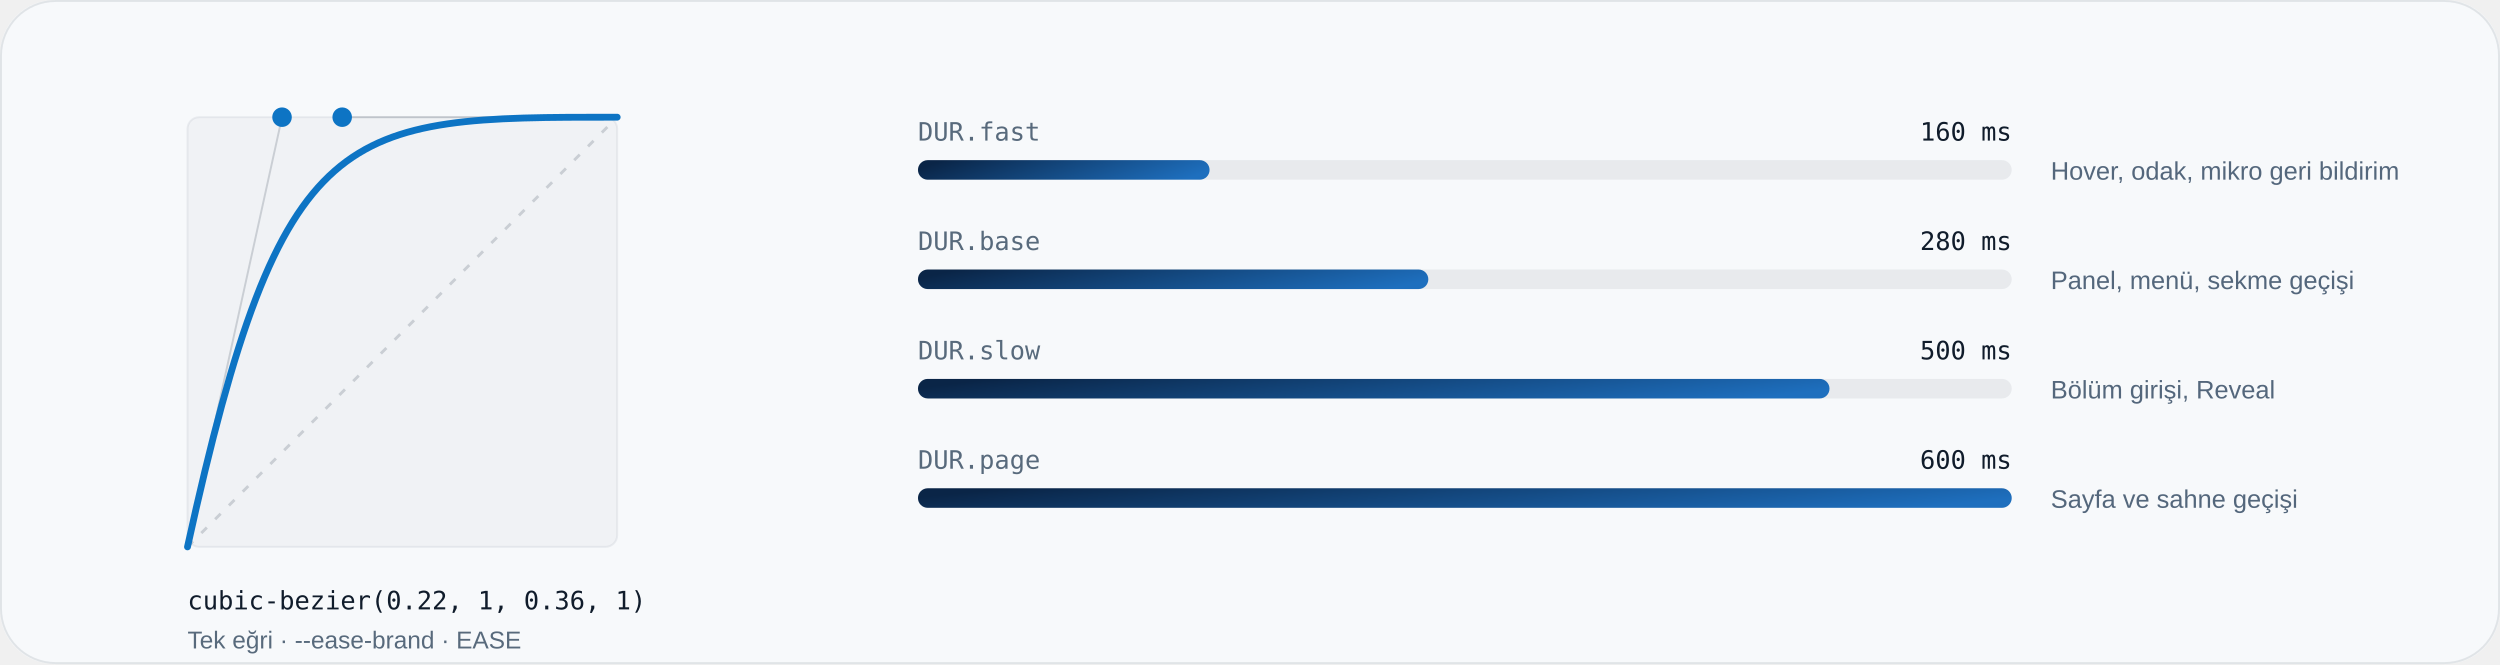
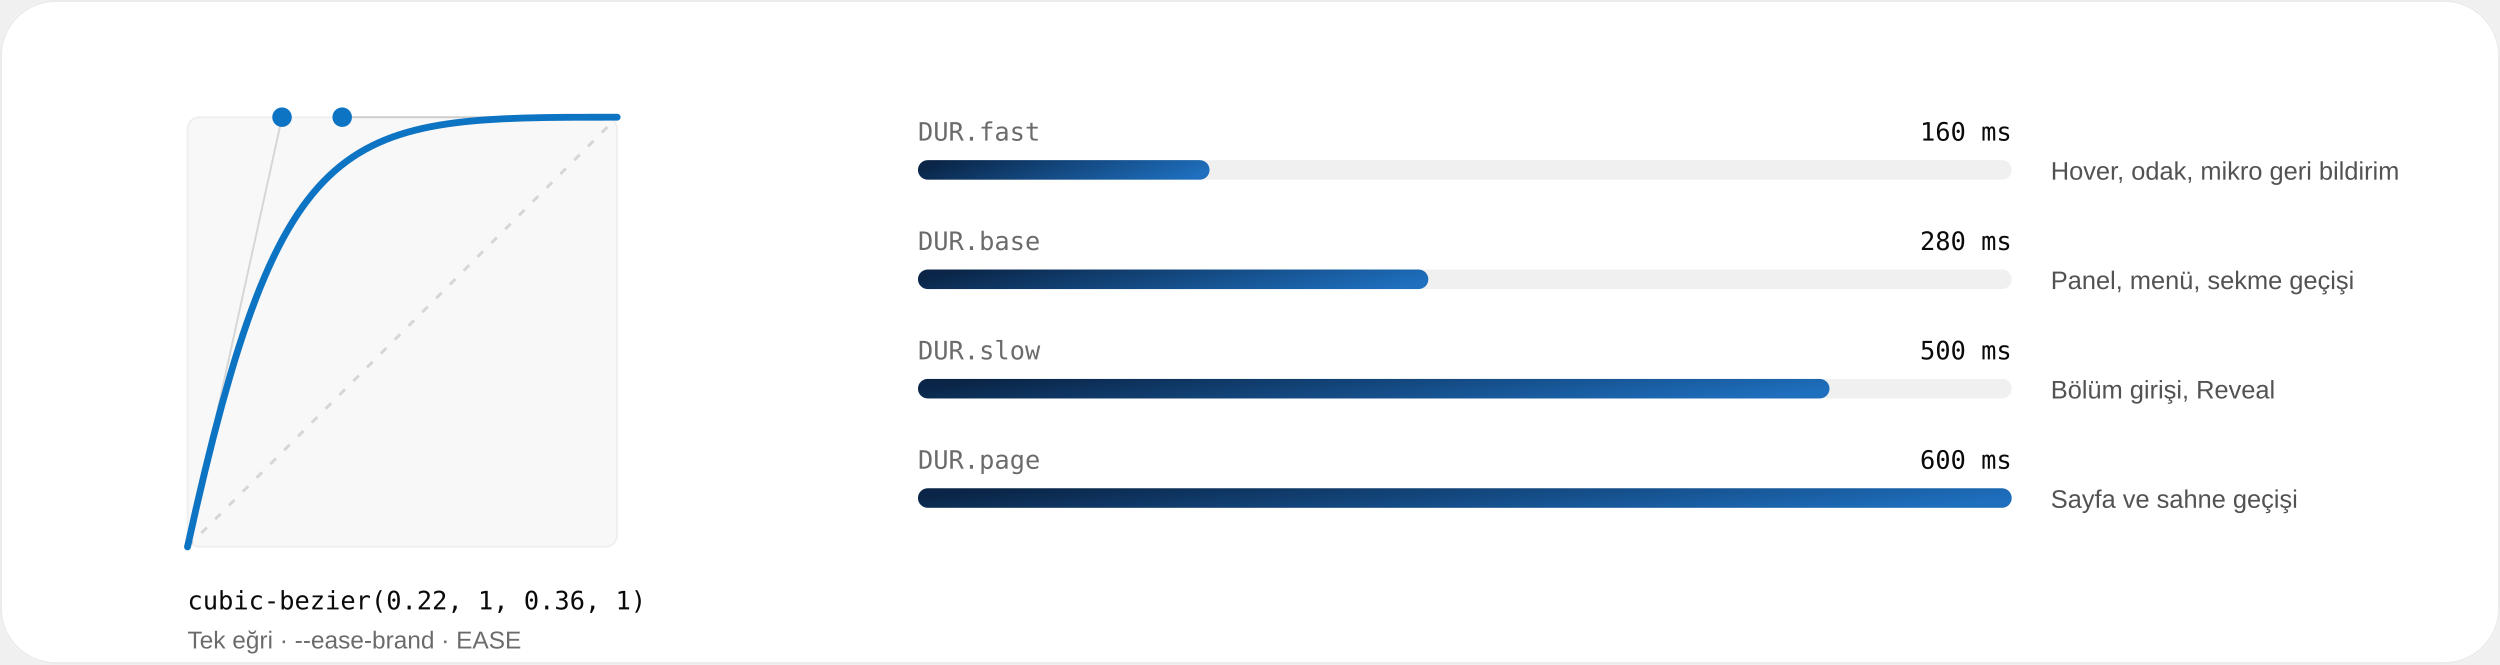
<svg xmlns="http://www.w3.org/2000/svg" width="1280" height="340" viewBox="0 0 1280 340" role="img" aria-label="Marka eğrisi cubic-bezier(0.22, 1, 0.36, 1) ve süre tablosu">
  <defs>
    <linearGradient id="bar" x1="0.008" y1="0.413" x2="0.992" y2="0.587">
      <stop offset="0%" stop-color="#0a2547" />
      <stop offset="100%" stop-color="#1e6fbe" />
    </linearGradient>
  </defs>
-   <rect width="1280" height="340" rx="28" fill="#f7f9fb" />
-   <rect x="0.5" y="0.5" width="1279" height="339" rx="28" fill="none" stroke="rgb(16,32,52)" stroke-opacity="0.1" />
-   <rect x="96" y="60" width="220" height="220" rx="6" fill="rgb(16,32,52)" fill-opacity="0.028" stroke="rgb(16,32,52)" stroke-opacity="0.06" />
-   <path d="M 96.0 280.0 L 316.0 60.0" fill="none" stroke="rgb(16,32,52)" stroke-opacity="0.17" stroke-dasharray="4 6" stroke-width="1.5" />
-   <line x1="96" y1="280" x2="144.4" y2="60.0" stroke="rgb(16,32,52)" stroke-opacity="0.17" />
-   <line x1="316" y1="60" x2="175.2" y2="60.0" stroke="rgb(16,32,52)" stroke-opacity="0.17" />
+   <rect width="1280" height="340" rx="28" fill="#ffffff" />
+   <rect x="0.5" y="0.5" width="1279" height="339" rx="28" fill="none" stroke="rgb(0,0,0)" stroke-opacity="0.08" />
+   <rect x="96" y="60" width="220" height="220" rx="6" fill="rgb(0,0,0)" fill-opacity="0.03" stroke="rgb(0,0,0)" stroke-opacity="0.05" />
+   <path d="M 96.0 280.0 L 316.0 60.0" fill="none" stroke="rgb(0,0,0)" stroke-opacity="0.14" stroke-dasharray="4 6" stroke-width="1.5" />
+   <line x1="96" y1="280" x2="144.4" y2="60.0" stroke="rgb(0,0,0)" stroke-opacity="0.14" />
+   <line x1="316" y1="60" x2="175.2" y2="60.0" stroke="rgb(0,0,0)" stroke-opacity="0.14" />
  <circle cx="144.4" cy="60.0" r="5" fill="#0d74c4" />
  <circle cx="175.2" cy="60.0" r="5" fill="#0d74c4" />
  <path d="M 96.0 280.0 C 144.4 60.0 175.2 60.0 316.0 60.0" fill="none" stroke="#0d74c4" stroke-width="3.5" stroke-linecap="round" />
-   <text x="96" y="312" font-family="ui-monospace, SFMono-Regular, Menlo, Consolas, monospace" font-size="13" fill="#101c2b">cubic-bezier(0.22, 1, 0.36, 1)</text>
-   <text x="96" y="332" font-family="-apple-system, BlinkMacSystemFont, 'Segoe UI', 'Helvetica Neue', Arial, sans-serif" font-size="12.5" fill="#586a7c">Tek eğri · --ease-brand · EASE</text>
+   <text x="96" y="312" font-family="ui-monospace, SFMono-Regular, Menlo, Consolas, monospace" font-size="13" fill="#0a0a0a">cubic-bezier(0.22, 1, 0.36, 1)</text>
+   <text x="96" y="332" font-family="-apple-system, BlinkMacSystemFont, 'Segoe UI', 'Helvetica Neue', Arial, sans-serif" font-size="12.5" fill="#6b6b6b">Tek eğri · --ease-brand · EASE</text>
  <g transform="translate(470 72)">
-     <text font-family="ui-monospace, SFMono-Regular, Menlo, Consolas, monospace" font-size="13" fill="#586a7c">DUR.fast</text>
-     <text x="560" font-family="ui-monospace, SFMono-Regular, Menlo, Consolas, monospace" font-size="13" text-anchor="end" fill="#101c2b">160 ms</text>
-     <rect y="10" width="560" height="10" rx="5" fill="rgb(16,32,52)" fill-opacity="0.07" />
+     <text font-family="ui-monospace, SFMono-Regular, Menlo, Consolas, monospace" font-size="13" fill="#6b6b6b">DUR.fast</text>
+     <text x="560" font-family="ui-monospace, SFMono-Regular, Menlo, Consolas, monospace" font-size="13" text-anchor="end" fill="#0a0a0a">160 ms</text>
+     <rect y="10" width="560" height="10" rx="5" fill="rgb(0,0,0)" fill-opacity="0.06" />
    <rect y="10" width="149.3" height="10" rx="5" fill="url(#bar)" />
-     <text x="580" y="20" font-family="-apple-system, BlinkMacSystemFont, 'Segoe UI', 'Helvetica Neue', Arial, sans-serif" font-size="13" fill="#54677c">Hover, odak, mikro geri bildirim</text>
+     <text x="580" y="20" font-family="-apple-system, BlinkMacSystemFont, 'Segoe UI', 'Helvetica Neue', Arial, sans-serif" font-size="13" fill="#525252">Hover, odak, mikro geri bildirim</text>
  </g>
  <g transform="translate(470 128)">
-     <text font-family="ui-monospace, SFMono-Regular, Menlo, Consolas, monospace" font-size="13" fill="#586a7c">DUR.base</text>
-     <text x="560" font-family="ui-monospace, SFMono-Regular, Menlo, Consolas, monospace" font-size="13" text-anchor="end" fill="#101c2b">280 ms</text>
-     <rect y="10" width="560" height="10" rx="5" fill="rgb(16,32,52)" fill-opacity="0.07" />
+     <text font-family="ui-monospace, SFMono-Regular, Menlo, Consolas, monospace" font-size="13" fill="#6b6b6b">DUR.base</text>
+     <text x="560" font-family="ui-monospace, SFMono-Regular, Menlo, Consolas, monospace" font-size="13" text-anchor="end" fill="#0a0a0a">280 ms</text>
+     <rect y="10" width="560" height="10" rx="5" fill="rgb(0,0,0)" fill-opacity="0.06" />
    <rect y="10" width="261.3" height="10" rx="5" fill="url(#bar)" />
-     <text x="580" y="20" font-family="-apple-system, BlinkMacSystemFont, 'Segoe UI', 'Helvetica Neue', Arial, sans-serif" font-size="13" fill="#54677c">Panel, menü, sekme geçişi</text>
+     <text x="580" y="20" font-family="-apple-system, BlinkMacSystemFont, 'Segoe UI', 'Helvetica Neue', Arial, sans-serif" font-size="13" fill="#525252">Panel, menü, sekme geçişi</text>
  </g>
  <g transform="translate(470 184)">
-     <text font-family="ui-monospace, SFMono-Regular, Menlo, Consolas, monospace" font-size="13" fill="#586a7c">DUR.slow</text>
-     <text x="560" font-family="ui-monospace, SFMono-Regular, Menlo, Consolas, monospace" font-size="13" text-anchor="end" fill="#101c2b">500 ms</text>
-     <rect y="10" width="560" height="10" rx="5" fill="rgb(16,32,52)" fill-opacity="0.07" />
+     <text font-family="ui-monospace, SFMono-Regular, Menlo, Consolas, monospace" font-size="13" fill="#6b6b6b">DUR.slow</text>
+     <text x="560" font-family="ui-monospace, SFMono-Regular, Menlo, Consolas, monospace" font-size="13" text-anchor="end" fill="#0a0a0a">500 ms</text>
+     <rect y="10" width="560" height="10" rx="5" fill="rgb(0,0,0)" fill-opacity="0.06" />
    <rect y="10" width="466.7" height="10" rx="5" fill="url(#bar)" />
-     <text x="580" y="20" font-family="-apple-system, BlinkMacSystemFont, 'Segoe UI', 'Helvetica Neue', Arial, sans-serif" font-size="13" fill="#54677c">Bölüm girişi, Reveal</text>
+     <text x="580" y="20" font-family="-apple-system, BlinkMacSystemFont, 'Segoe UI', 'Helvetica Neue', Arial, sans-serif" font-size="13" fill="#525252">Bölüm girişi, Reveal</text>
  </g>
  <g transform="translate(470 240)">
-     <text font-family="ui-monospace, SFMono-Regular, Menlo, Consolas, monospace" font-size="13" fill="#586a7c">DUR.page</text>
-     <text x="560" font-family="ui-monospace, SFMono-Regular, Menlo, Consolas, monospace" font-size="13" text-anchor="end" fill="#101c2b">600 ms</text>
-     <rect y="10" width="560" height="10" rx="5" fill="rgb(16,32,52)" fill-opacity="0.07" />
+     <text font-family="ui-monospace, SFMono-Regular, Menlo, Consolas, monospace" font-size="13" fill="#6b6b6b">DUR.page</text>
+     <text x="560" font-family="ui-monospace, SFMono-Regular, Menlo, Consolas, monospace" font-size="13" text-anchor="end" fill="#0a0a0a">600 ms</text>
+     <rect y="10" width="560" height="10" rx="5" fill="rgb(0,0,0)" fill-opacity="0.06" />
    <rect y="10" width="560.0" height="10" rx="5" fill="url(#bar)" />
-     <text x="580" y="20" font-family="-apple-system, BlinkMacSystemFont, 'Segoe UI', 'Helvetica Neue', Arial, sans-serif" font-size="13" fill="#54677c">Sayfa ve sahne geçişi</text>
+     <text x="580" y="20" font-family="-apple-system, BlinkMacSystemFont, 'Segoe UI', 'Helvetica Neue', Arial, sans-serif" font-size="13" fill="#525252">Sayfa ve sahne geçişi</text>
  </g>
</svg>
